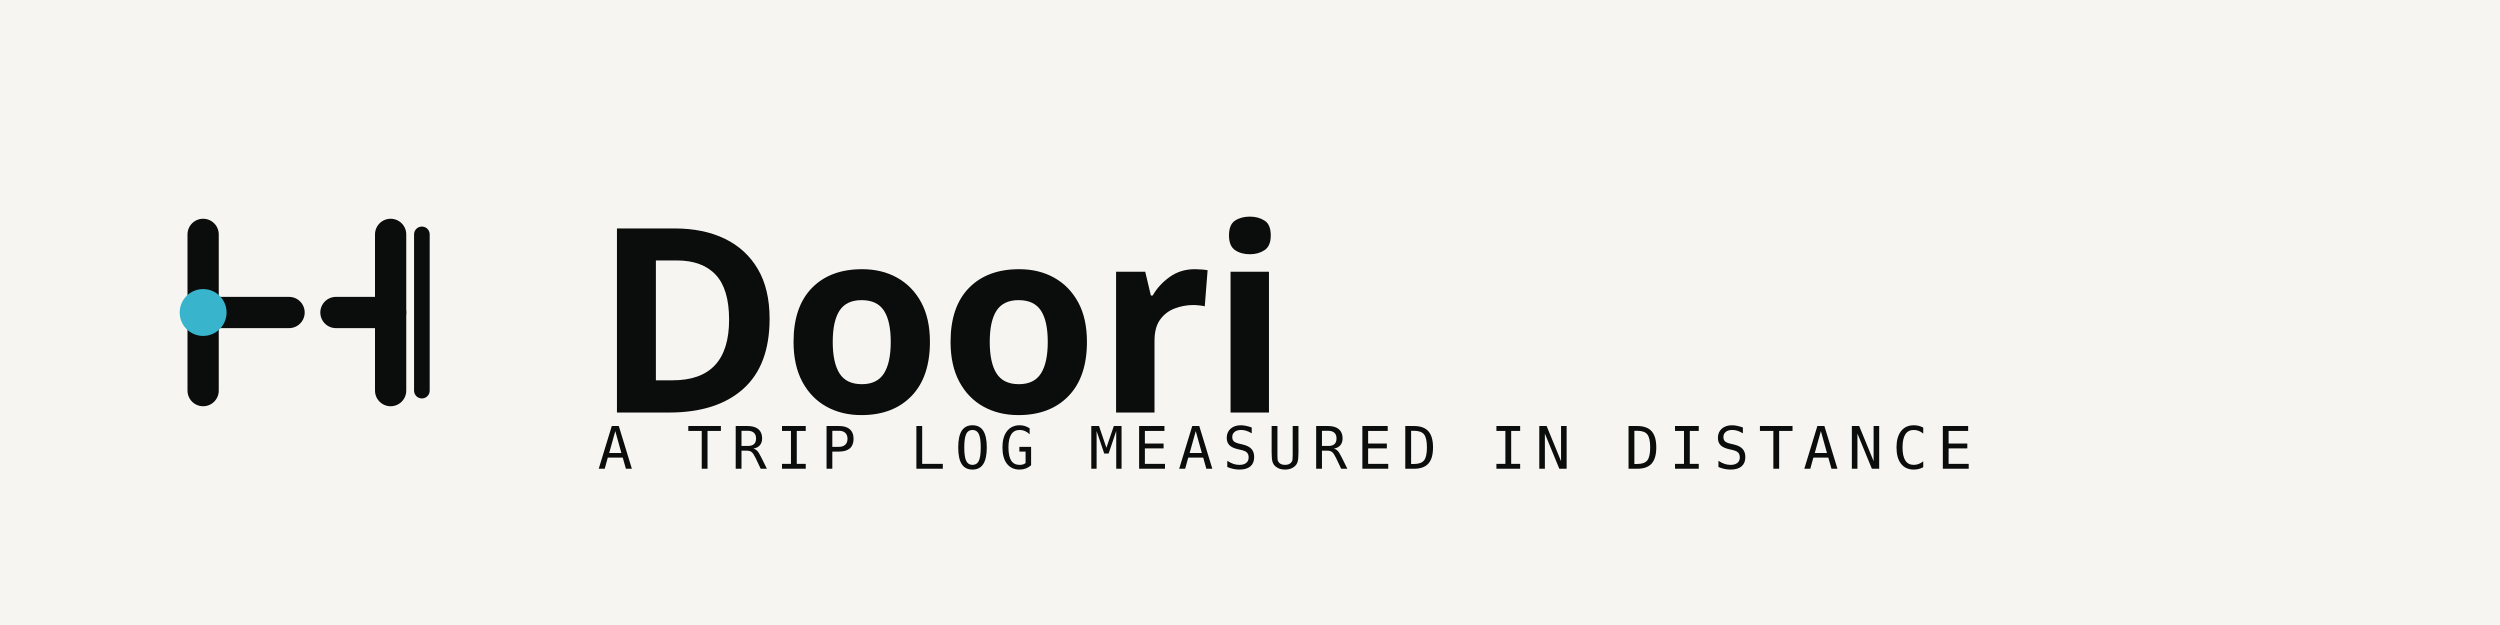
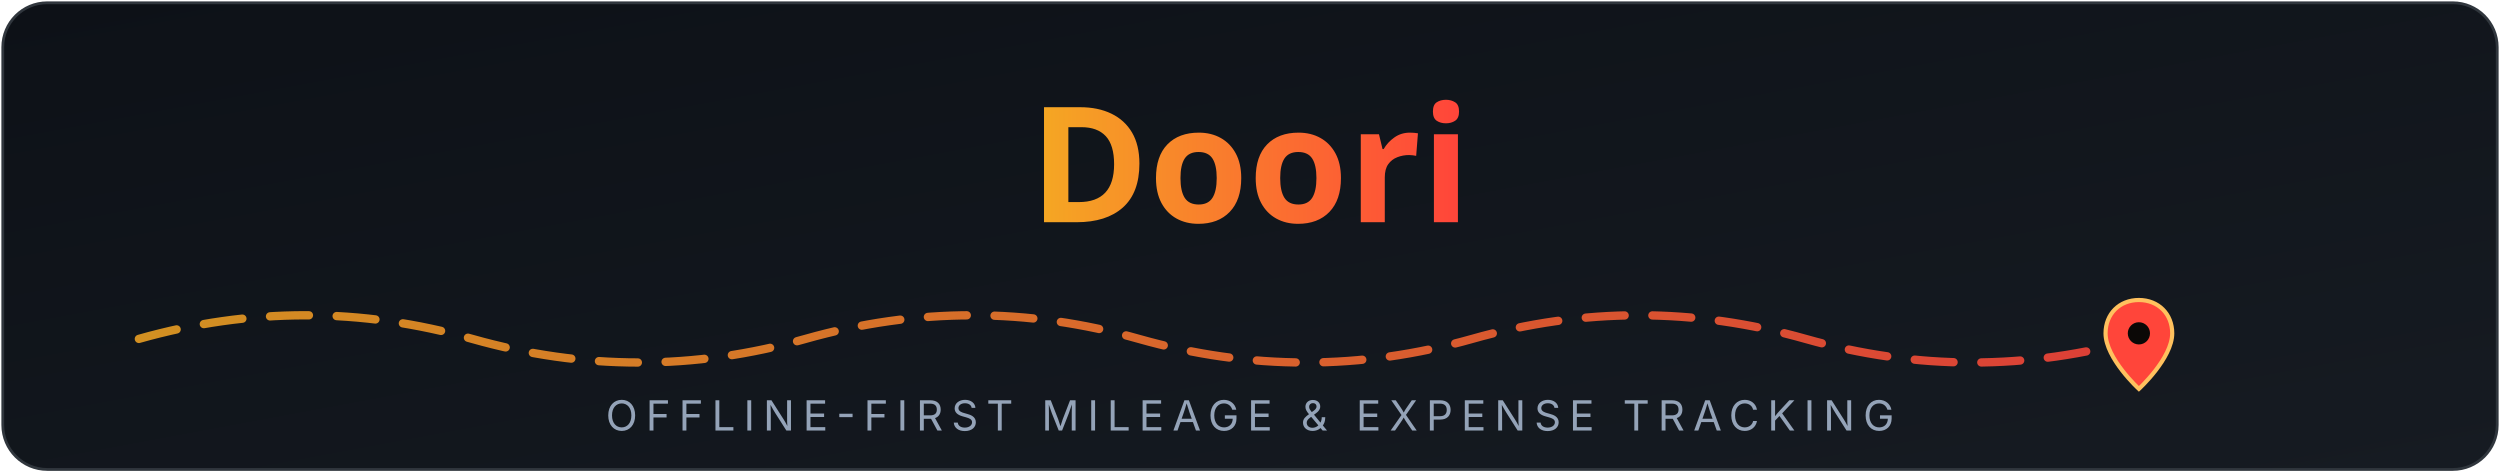
- <svg xmlns="http://www.w3.org/2000/svg" viewBox="0 0 1280 320" width="1280" height="320">
-   <rect width="1280" height="320" fill="#F7F5F1" />
-   <g transform="translate(64,64) scale(4)" fill="none" stroke="#0A0D0C" stroke-linecap="round" stroke-linejoin="round">
-     <line x1="10" y1="14" x2="10" y2="34" stroke-width="4" />
-     <line x1="34" y1="14" x2="34" y2="34" stroke-width="4" />
-     <g id="doori-route">
-       <line x1="10" y1="24" x2="21" y2="24" stroke-width="4" />
-       <line x1="27" y1="24" x2="34" y2="24" stroke-width="4" />
-     </g>
-     <line x1="38" y1="14" x2="38" y2="34" stroke-width="2" />
+ <svg xmlns="http://www.w3.org/2000/svg" width="900" height="170" viewBox="0 0 900 170" role="img" aria-labelledby="mw-title mw-desc">
+   <defs>
+     <linearGradient id="mw-grad" x1="0%" y1="0%" x2="100%" y2="0%">
+       <stop offset="0%" stop-color="#F5A623" />
+       <stop offset="100%" stop-color="#FF453A" />
+     </linearGradient>
+     <linearGradient id="mw-bg" x1="0%" y1="0%" x2="100%" y2="100%">
+       <stop offset="0%" stop-color="#0d1117" />
+       <stop offset="100%" stop-color="#161b22" />
+     </linearGradient>
+   </defs>
+   <rect x="1" y="1" width="898" height="168" rx="16" fill="url(#mw-bg)" stroke="#30363d" stroke-width="1" />
+   <text x="450" y="80" text-anchor="middle" font-family="'Segoe UI', system-ui, -apple-system, sans-serif" font-size="58" font-weight="800" fill="url(#mw-grad)">
+     Doori
+   </text>
+   <path id="mw-route" d="M 50 122 Q 110 105 170 122 T 290 122 T 410 122 T 530 122 T 650 122 T 770 122" fill="none" stroke="url(#mw-grad)" stroke-width="3" stroke-linecap="round" stroke-dasharray="14 10" opacity="0.85" />
+   <g id="mw-pin" transform="translate(770,122)">
+     <path d="M 0 -14 C 7 -14 12 -9 12 -2 C 12 7 0 18 0 18 C 0 18 -12 7 -12 -2 C -12 -9 -7 -14 0 -14 Z" fill="#FF453A" stroke="#FFC15E" stroke-width="1.5" />
+     <circle cx="0" cy="-2" r="4" fill="#0B0806" />
  </g>
-   <circle id="doori-pin" cx="104" cy="160" r="12" fill="#38B4CC" />
-   <text x="304" y="160" font-family="'Space Grotesk', sans-serif" font-weight="600" font-size="132" letter-spacing="-0.01em" dominant-baseline="central" fill="#0A0D0C">Doori</text>
-   <text x="306" y="240" font-family="'JetBrains Mono', monospace" font-size="30" letter-spacing="0.16em" fill="#0A0D0C">A TRIP LOG MEASURED IN DISTANCE</text>
+   <text x="450" y="155" text-anchor="middle" font-family="system-ui, -apple-system, sans-serif" font-size="15" letter-spacing="3" fill="#94a3b8">
+     OFFLINE-FIRST MILEAGE &amp; EXPENSE TRACKING
+   </text>
</svg>
